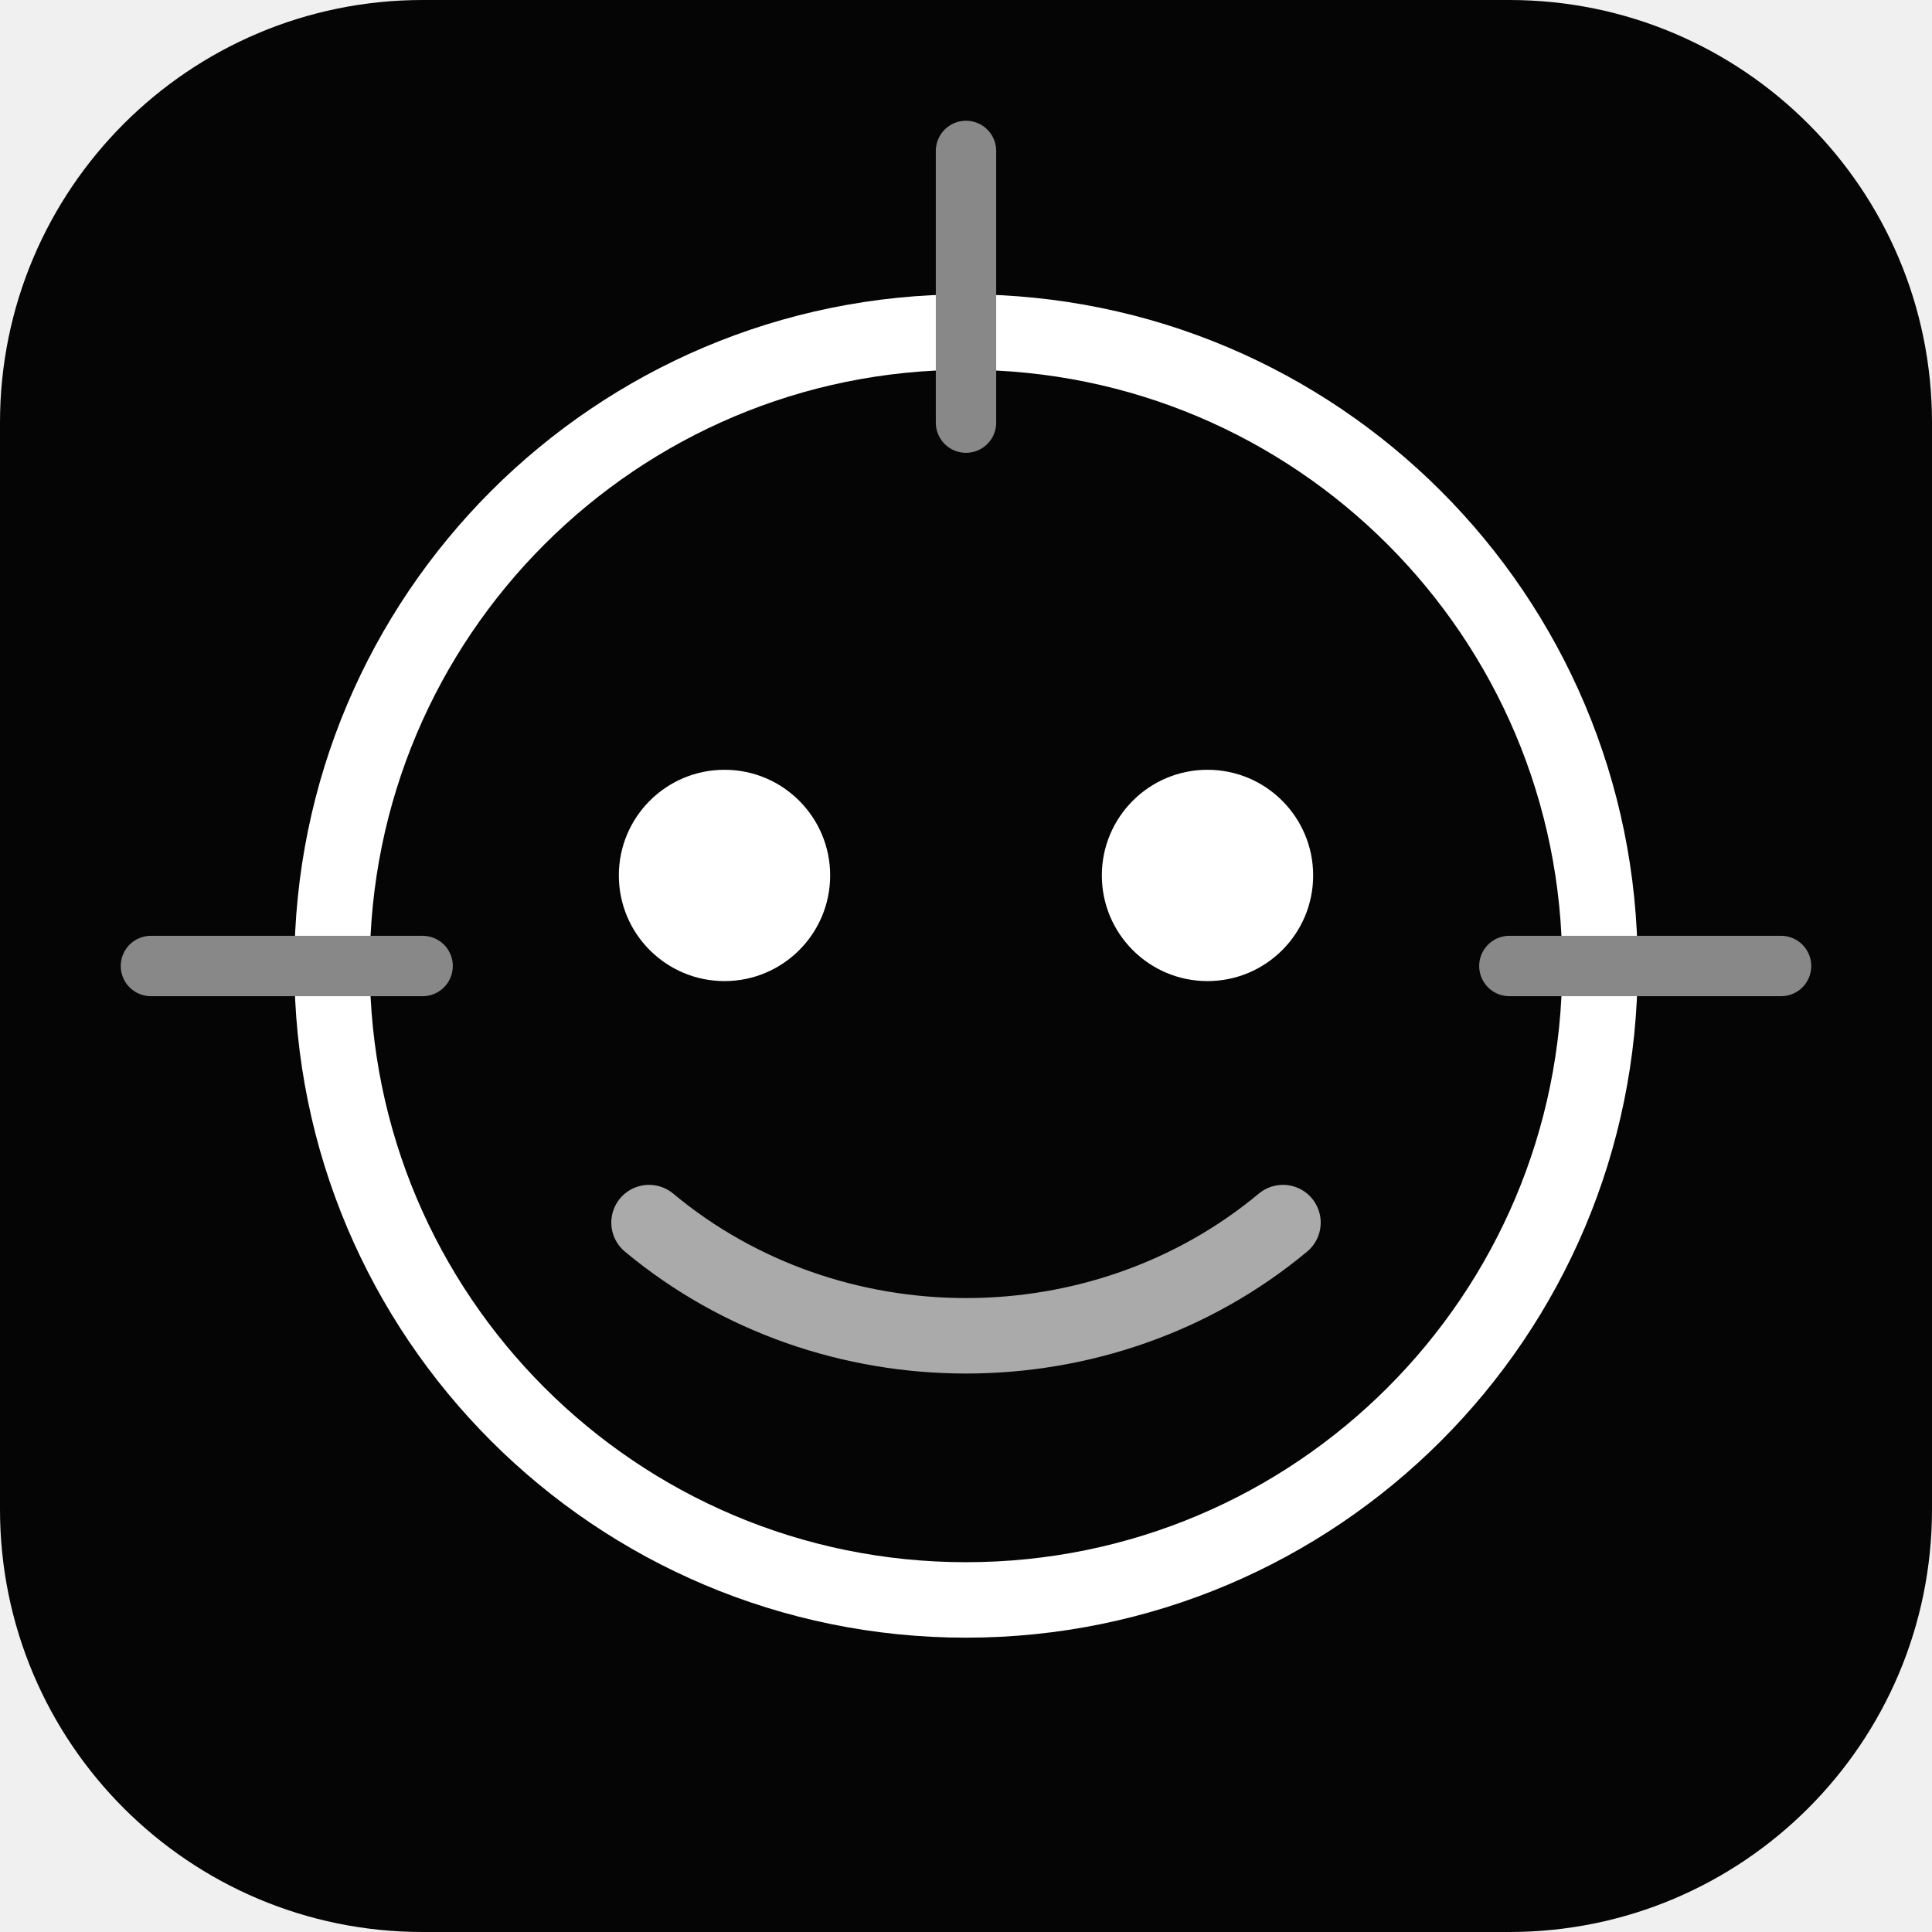
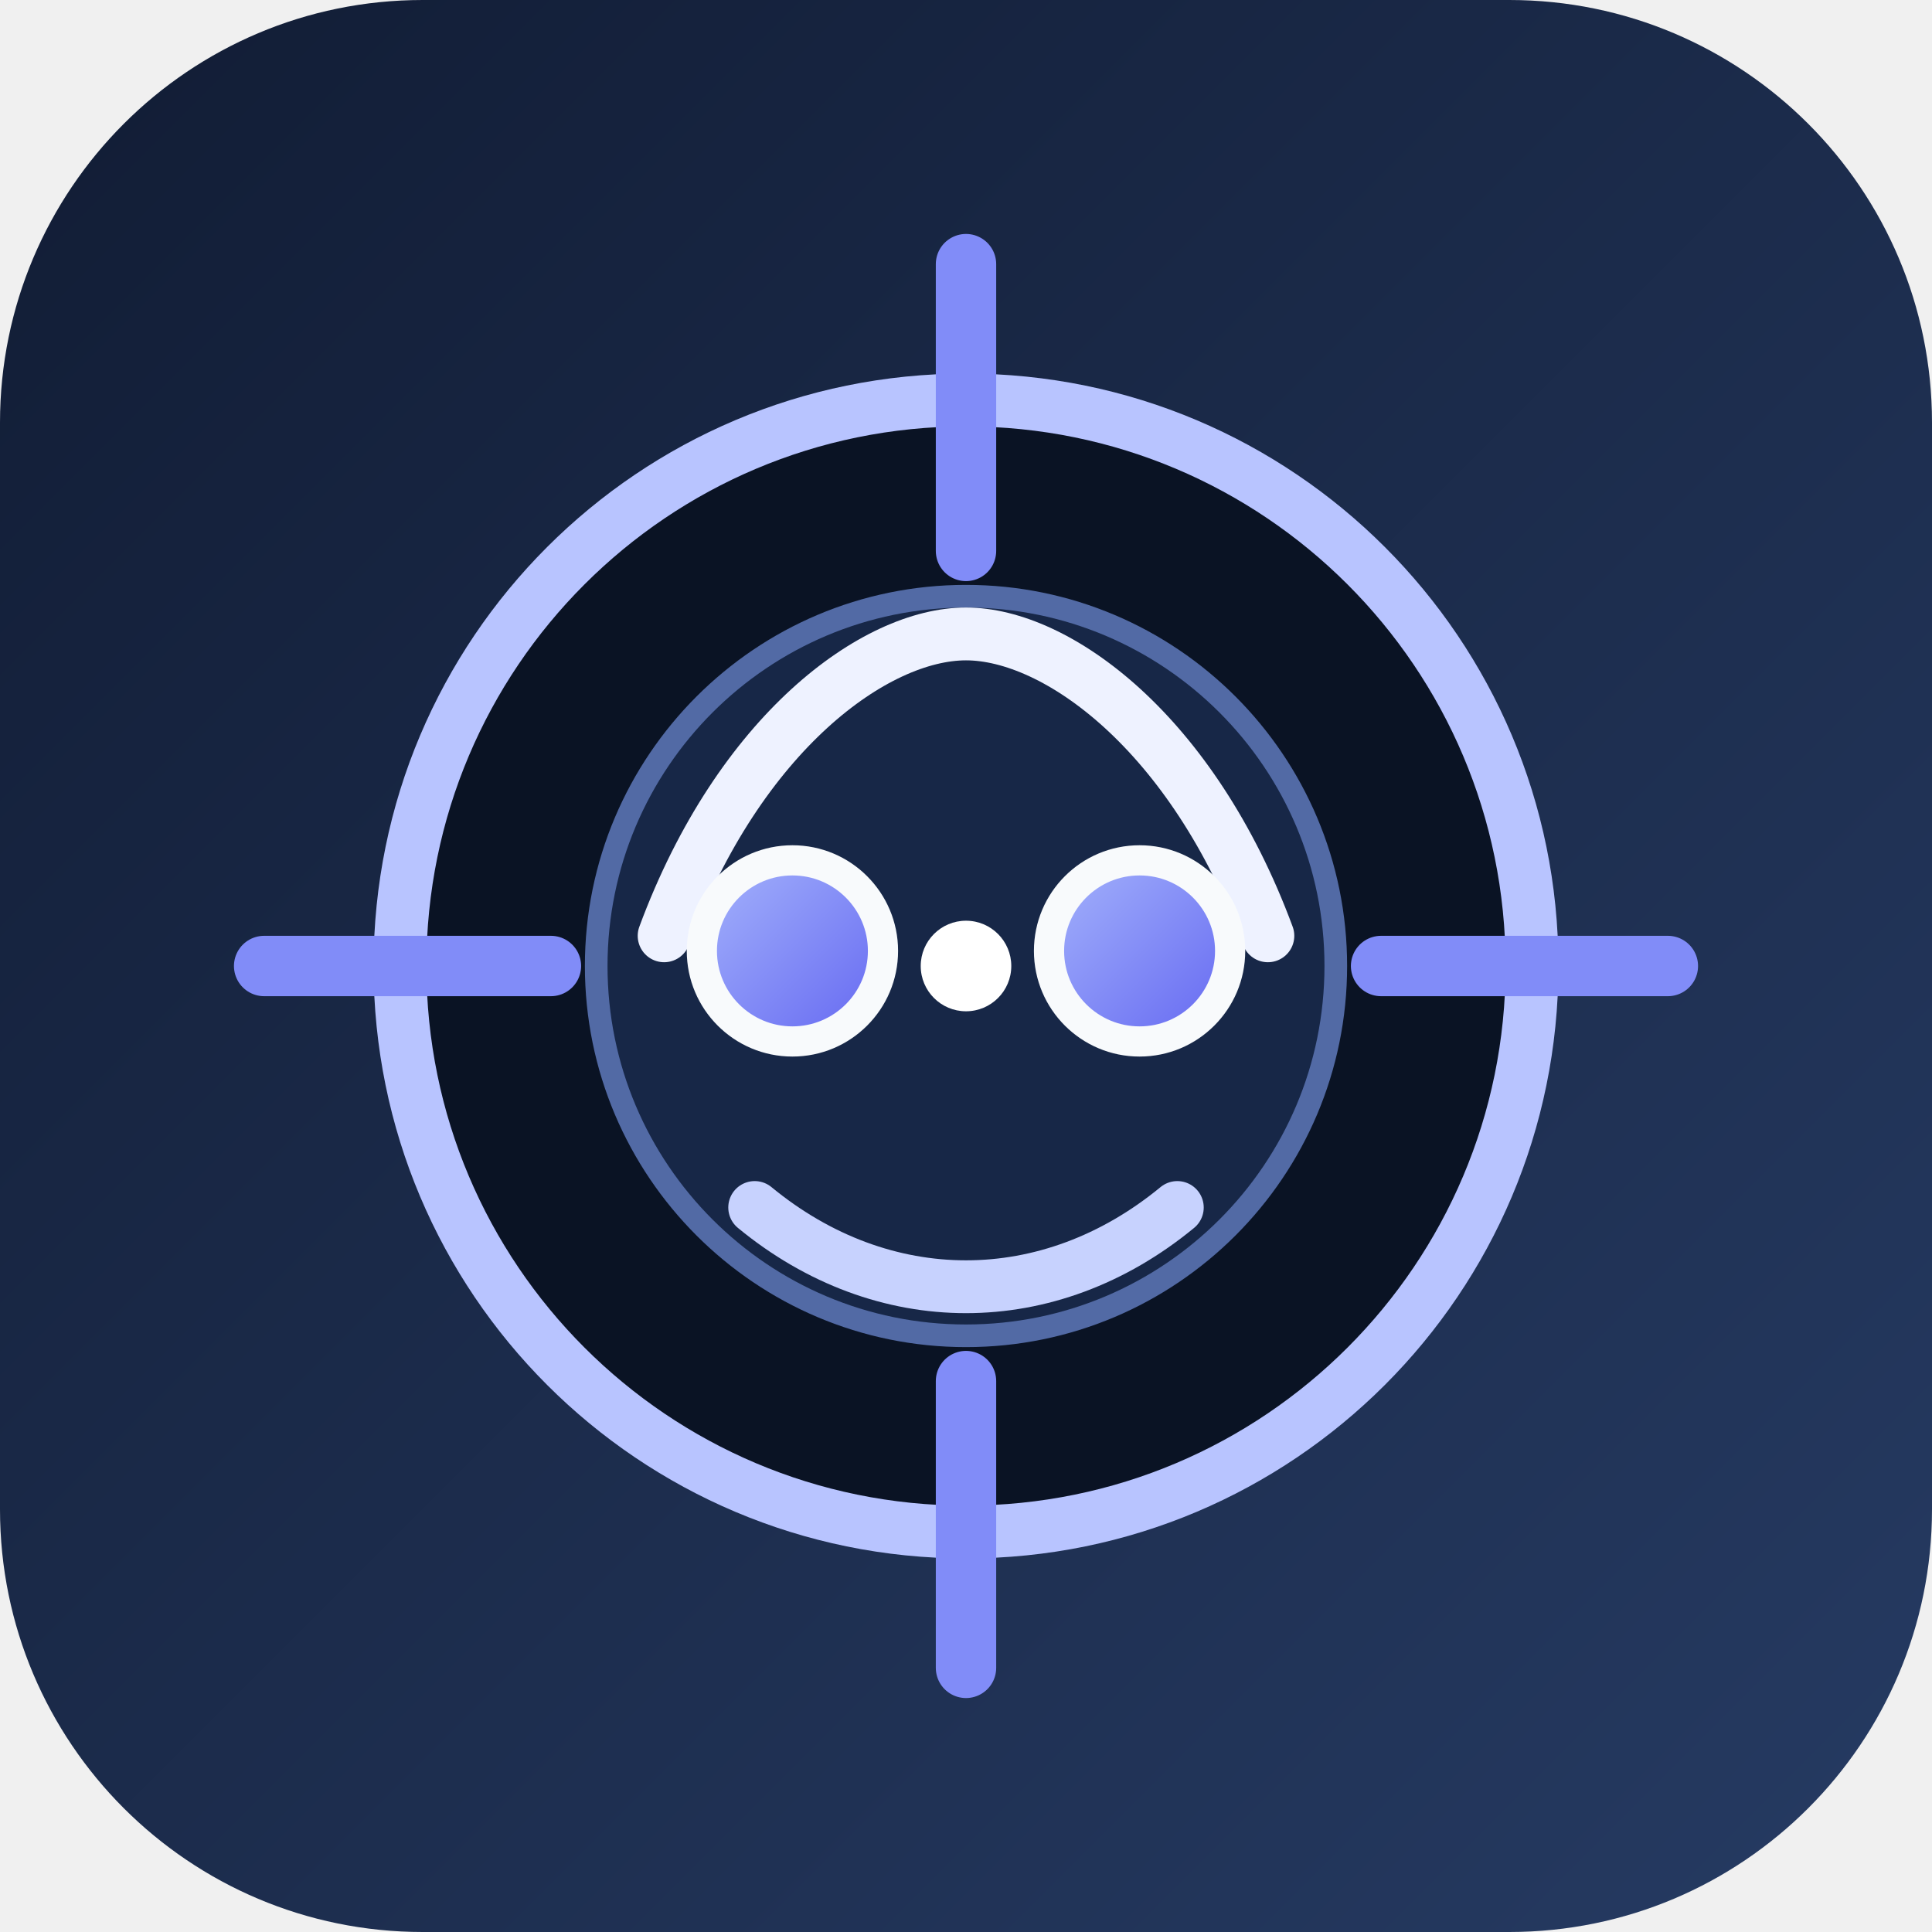
- <svg xmlns="http://www.w3.org/2000/svg" viewBox="0 0 128 128">
-   <rect width="128" height="128" rx="28" fill="#050505" />
-   <circle cx="64" cy="64" r="42" fill="none" stroke="#fff" stroke-width="5" />
-   <circle cx="48" cy="58" r="7" fill="#fff" />
-   <circle cx="80" cy="58" r="7" fill="#fff" />
-   <path d="M43 81c12 10 30 10 42 0" fill="none" stroke="#aaa" stroke-width="5" stroke-linecap="round" />
-   <path d="M64 10v18M10 64h18M100 64h18" stroke="#888" stroke-width="4" stroke-linecap="round" />
+ <svg xmlns="http://www.w3.org/2000/svg" viewBox="0 0 256 256" role="img" aria-label="Spy Game icon">
+   <defs>
+     <linearGradient id="spy-bg" x1="0" y1="0" x2="1" y2="1">
+       <stop stop-color="#111c34" />
+       <stop offset="1" stop-color="#263b63" />
+     </linearGradient>
+     <linearGradient id="spy-accent" x1="0" y1="0" x2="1" y2="1">
+       <stop stop-color="#a5b4fc" />
+       <stop offset="1" stop-color="#6366f1" />
+     </linearGradient>
+   </defs>
+   <rect width="256" height="256" rx="56" fill="url(#spy-bg)" />
+   <circle cx="128" cy="128" r="75" fill="#0a1324" stroke="#b8c4ff" stroke-width="7" />
+   <path d="M35 128h38M183 128h38M128 35v38M128 183v38" stroke="#818cf8" stroke-width="8" stroke-linecap="round" />
+   <circle cx="128" cy="128" r="49" fill="#172747" stroke="#526aa5" stroke-width="3" />
+   <path d="M88 124c10-27 28-40 40-40s30 13 40 40" fill="none" stroke="#eef2ff" stroke-width="7" stroke-linecap="round" />
+   <circle cx="105" cy="126" r="12" fill="url(#spy-accent)" stroke="#f8fafc" stroke-width="4" />
+   <circle cx="151" cy="126" r="12" fill="url(#spy-accent)" stroke="#f8fafc" stroke-width="4" />
+   <path d="M100 160c17 14 39 14 56 0" fill="none" stroke="#c7d2fe" stroke-width="7" stroke-linecap="round" />
+   <circle cx="128" cy="128" r="6" fill="#ffffff" />
</svg>
